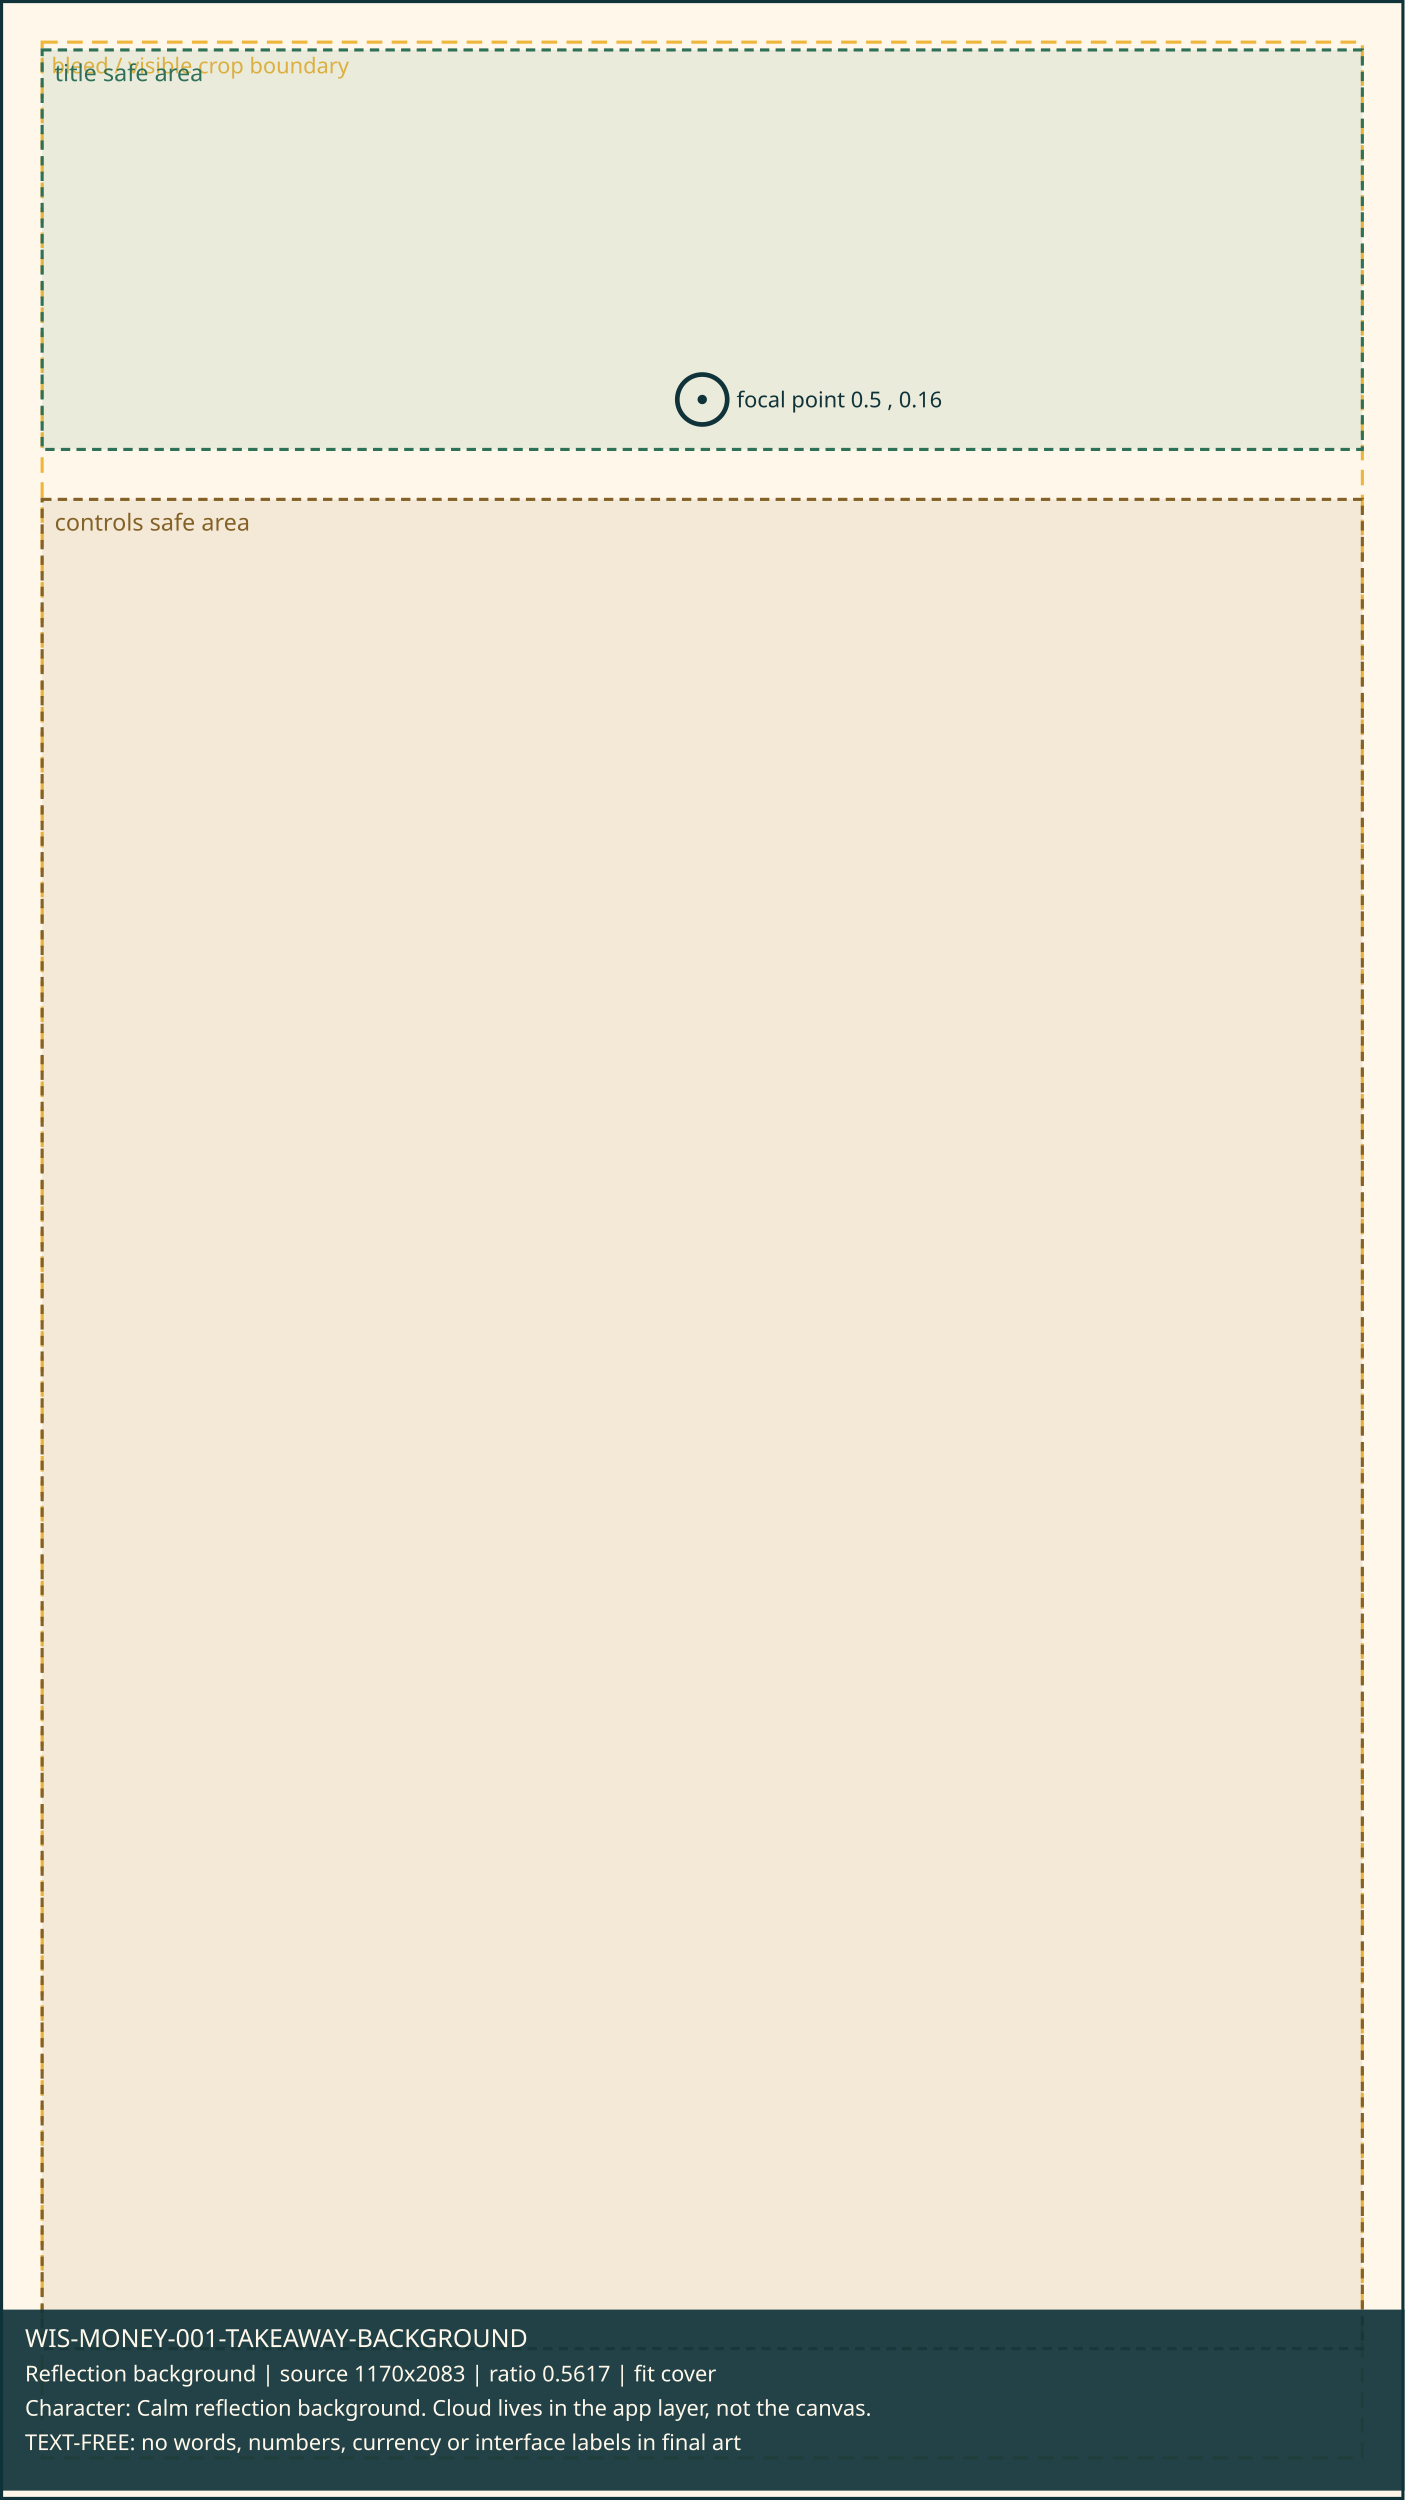
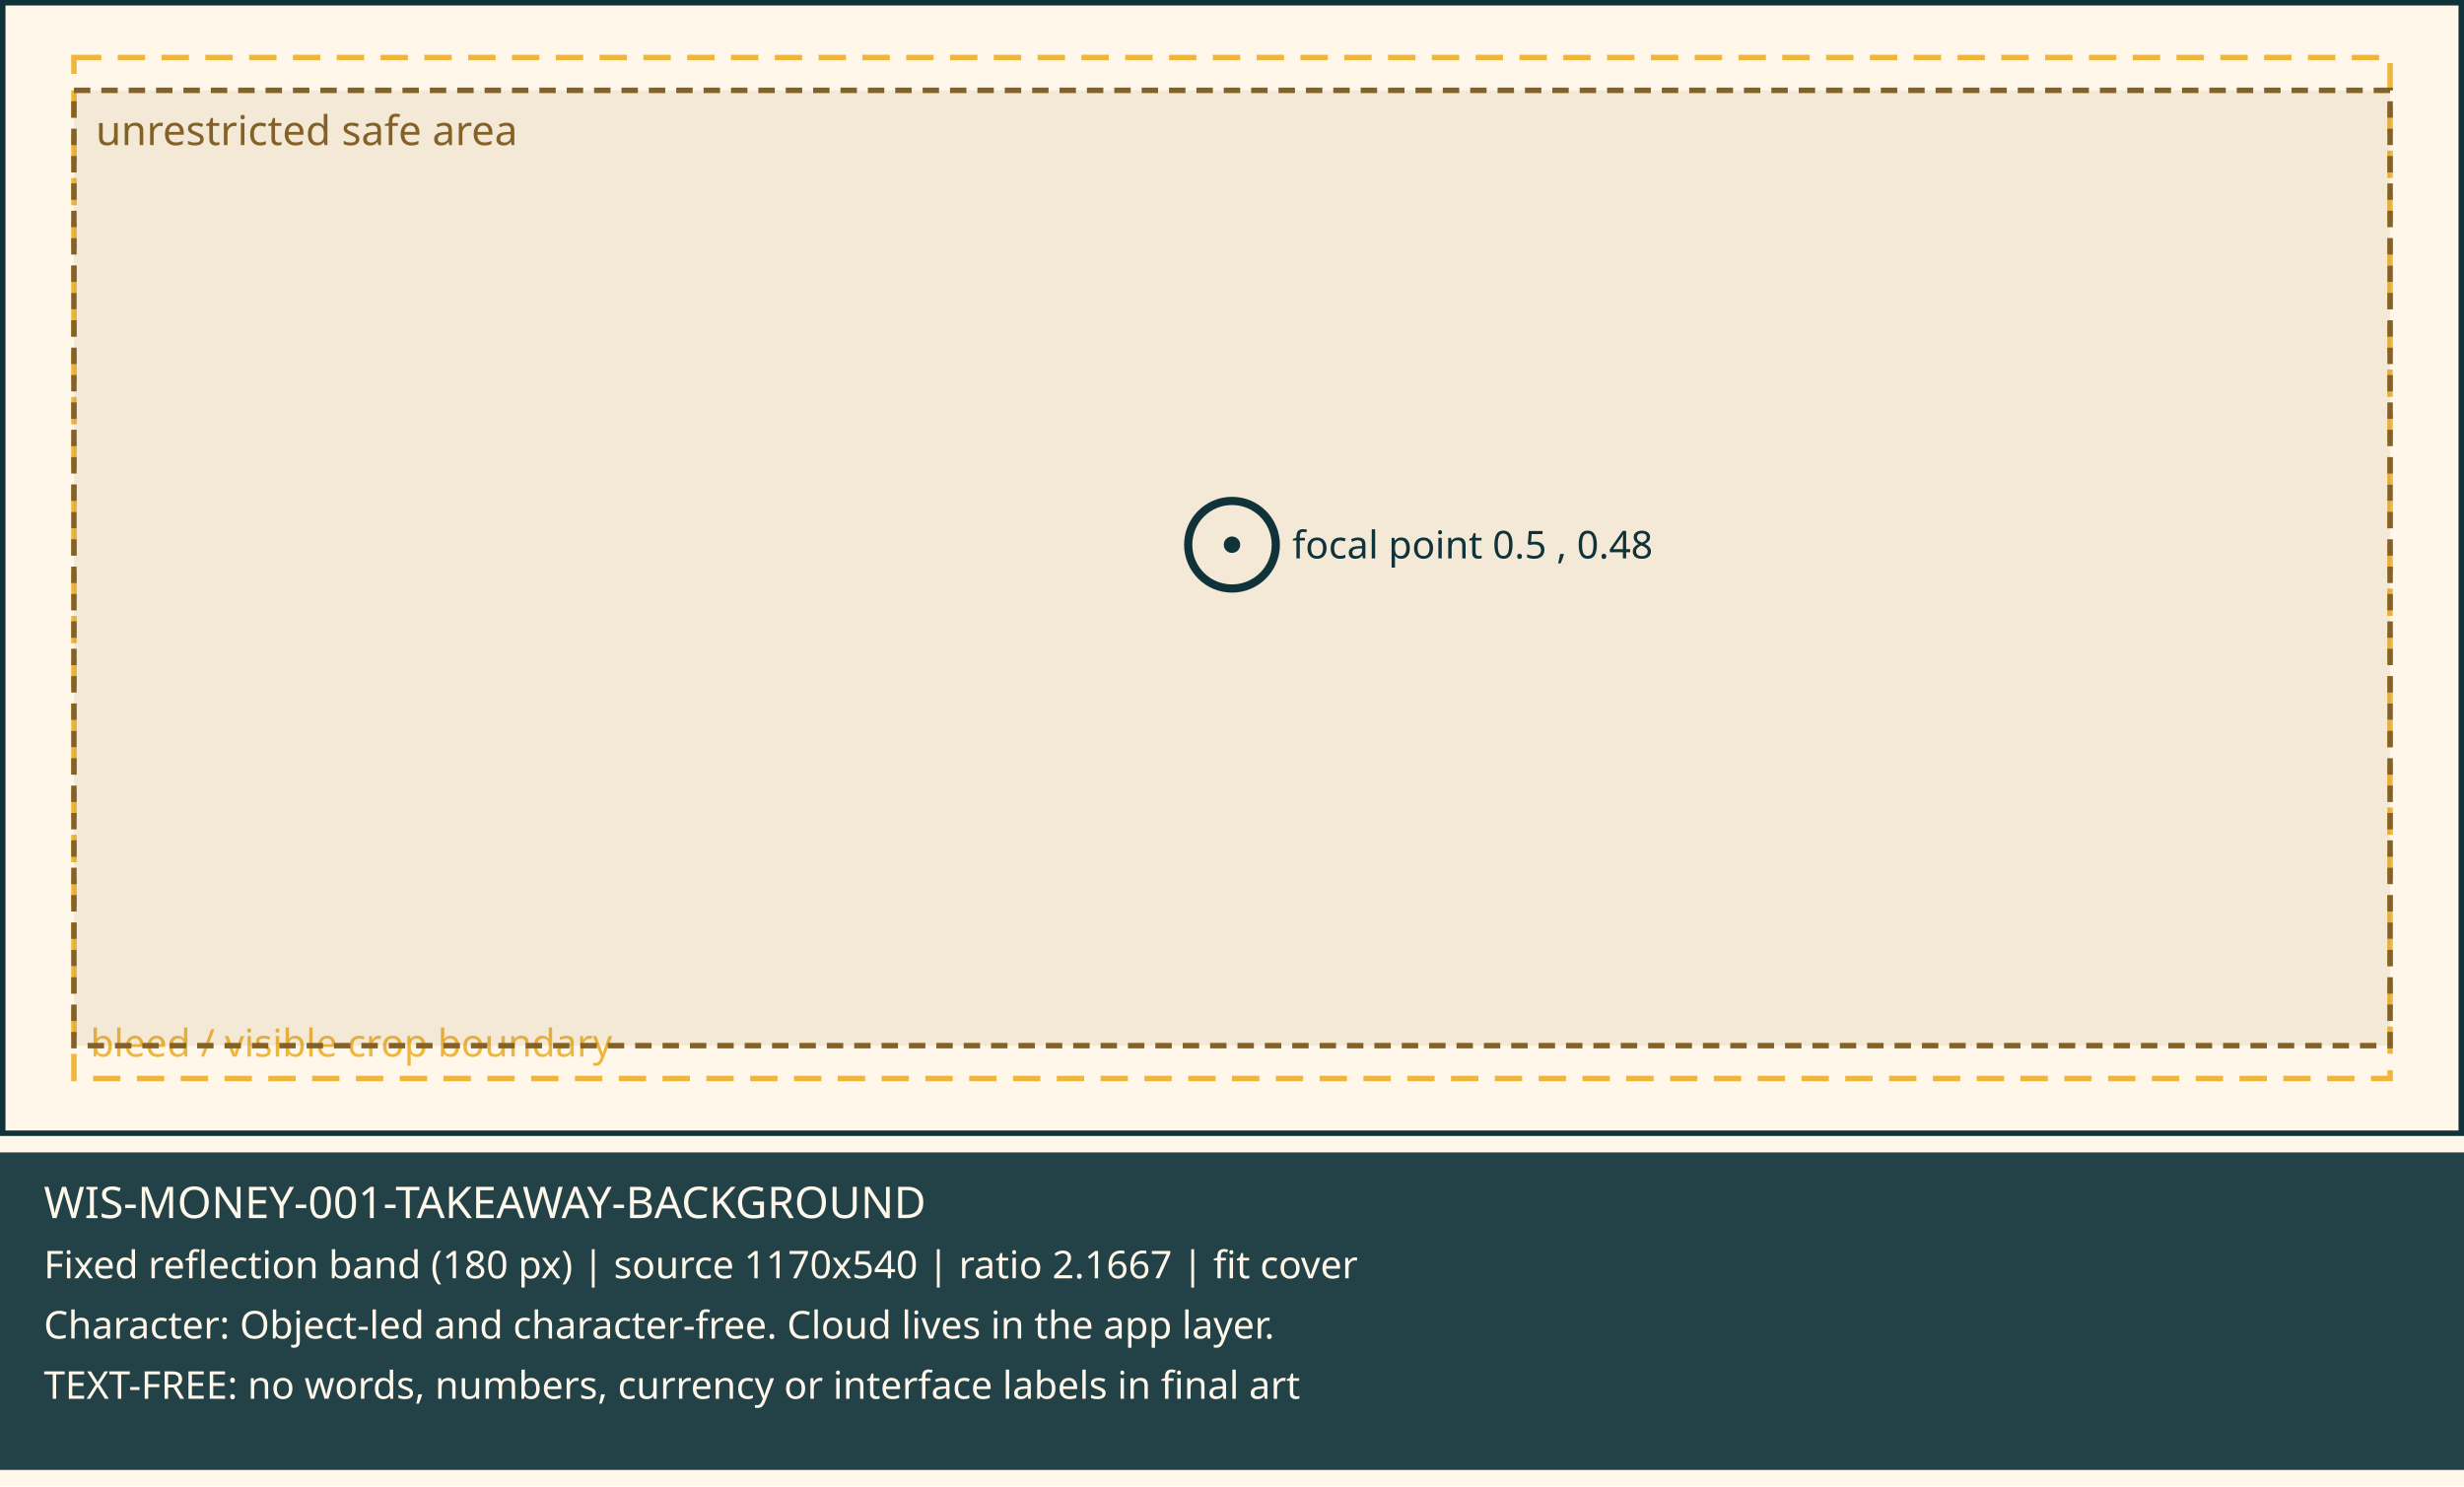
- <svg xmlns="http://www.w3.org/2000/svg" width="900" height="1602" viewBox="0 0 900 1602">
-   <rect width="900" height="1602" fill="#FFF8EA" />
-   <rect x="1" y="1" width="898" height="1600" fill="none" stroke="#10333A" stroke-width="2" />
-   <rect x="27" y="27" width="846" height="1548" fill="none" stroke="#EFB63D" stroke-width="2" stroke-dasharray="10 6" />
-   <text x="33" y="47" font-family="sans-serif" font-size="14" fill="#EFB63D">bleed / visible crop boundary</text>
-   <rect x="27" y="32" width="846" height="256" fill="#2F7058" fill-opacity="0.10" stroke="#2F7058" stroke-width="2" stroke-dasharray="6 4" />
-   <text x="35" y="52" font-family="sans-serif" font-size="15" fill="#2F7058">title safe area</text>
-   <rect x="27" y="320" width="846" height="1185" fill="#846126" fill-opacity="0.10" stroke="#846126" stroke-width="2" stroke-dasharray="6 4" />
-   <text x="35" y="340" font-family="sans-serif" font-size="15" fill="#846126">controls safe area</text>
-   <circle cx="450" cy="256" r="16" fill="none" stroke="#10333A" stroke-width="3" />
-   <circle cx="450" cy="256" r="3" fill="#10333A" />
-   <text x="472" y="261" font-family="sans-serif" font-size="14" fill="#10333A">focal point 0.5 , 0.16</text>
-   <rect x="0" y="1480" width="900" height="116" fill="#10333A" fill-opacity="0.92" />
-   <text x="16" y="1504" font-family="sans-serif" font-size="16" fill="#FFF8EA">WIS-MONEY-001-TAKEAWAY-BACKGROUND</text>
-   <text x="16" y="1526" font-family="sans-serif" font-size="14" fill="#FFF8EA">Reflection background  |  source 1170x2083  |  ratio 0.5617  |  fit cover</text>
-   <text x="16" y="1548" font-family="sans-serif" font-size="14" fill="#FFF8EA">Character: Calm reflection background. Cloud lives in the app layer, not the canvas.</text>
-   <text x="16" y="1570" font-family="sans-serif" font-size="14" fill="#FFF8EA">TEXT-FREE: no words, numbers, currency or interface labels in final art</text>
+ <svg xmlns="http://www.w3.org/2000/svg" width="900" height="543" viewBox="0 0 900 543">
+   <rect width="900" height="543" fill="#FFF8EA" />
+   <rect x="1" y="1" width="898" height="413" fill="none" stroke="#10333A" stroke-width="2" />
+   <rect x="27" y="21" width="846" height="373" fill="none" stroke="#EFB63D" stroke-width="2" stroke-dasharray="10 6" />
+   <text x="33" y="386" font-family="sans-serif" font-size="14" fill="#EFB63D">bleed / visible crop boundary</text>
+   <rect x="27" y="33" width="846" height="349" fill="#846126" fill-opacity="0.10" stroke="#846126" stroke-width="2" stroke-dasharray="6 4" />
+   <text x="35" y="53" font-family="sans-serif" font-size="15" fill="#846126">unrestricted safe area</text>
+   <circle cx="450" cy="199" r="16" fill="none" stroke="#10333A" stroke-width="3" />
+   <circle cx="450" cy="199" r="3" fill="#10333A" />
+   <text x="472" y="204" font-family="sans-serif" font-size="14" fill="#10333A">focal point 0.5 , 0.48</text>
+   <rect x="0" y="421" width="900" height="116" fill="#10333A" fill-opacity="0.92" />
+   <text x="16" y="445" font-family="sans-serif" font-size="16" fill="#FFF8EA">WIS-MONEY-001-TAKEAWAY-BACKGROUND</text>
+   <text x="16" y="467" font-family="sans-serif" font-size="14" fill="#FFF8EA">Fixed reflection band (180 px)  |  source 1170x540  |  ratio 2.1667  |  fit cover</text>
+   <text x="16" y="489" font-family="sans-serif" font-size="14" fill="#FFF8EA">Character: Object-led and character-free. Cloud lives in the app layer.</text>
+   <text x="16" y="511" font-family="sans-serif" font-size="14" fill="#FFF8EA">TEXT-FREE: no words, numbers, currency or interface labels in final art</text>
</svg>
